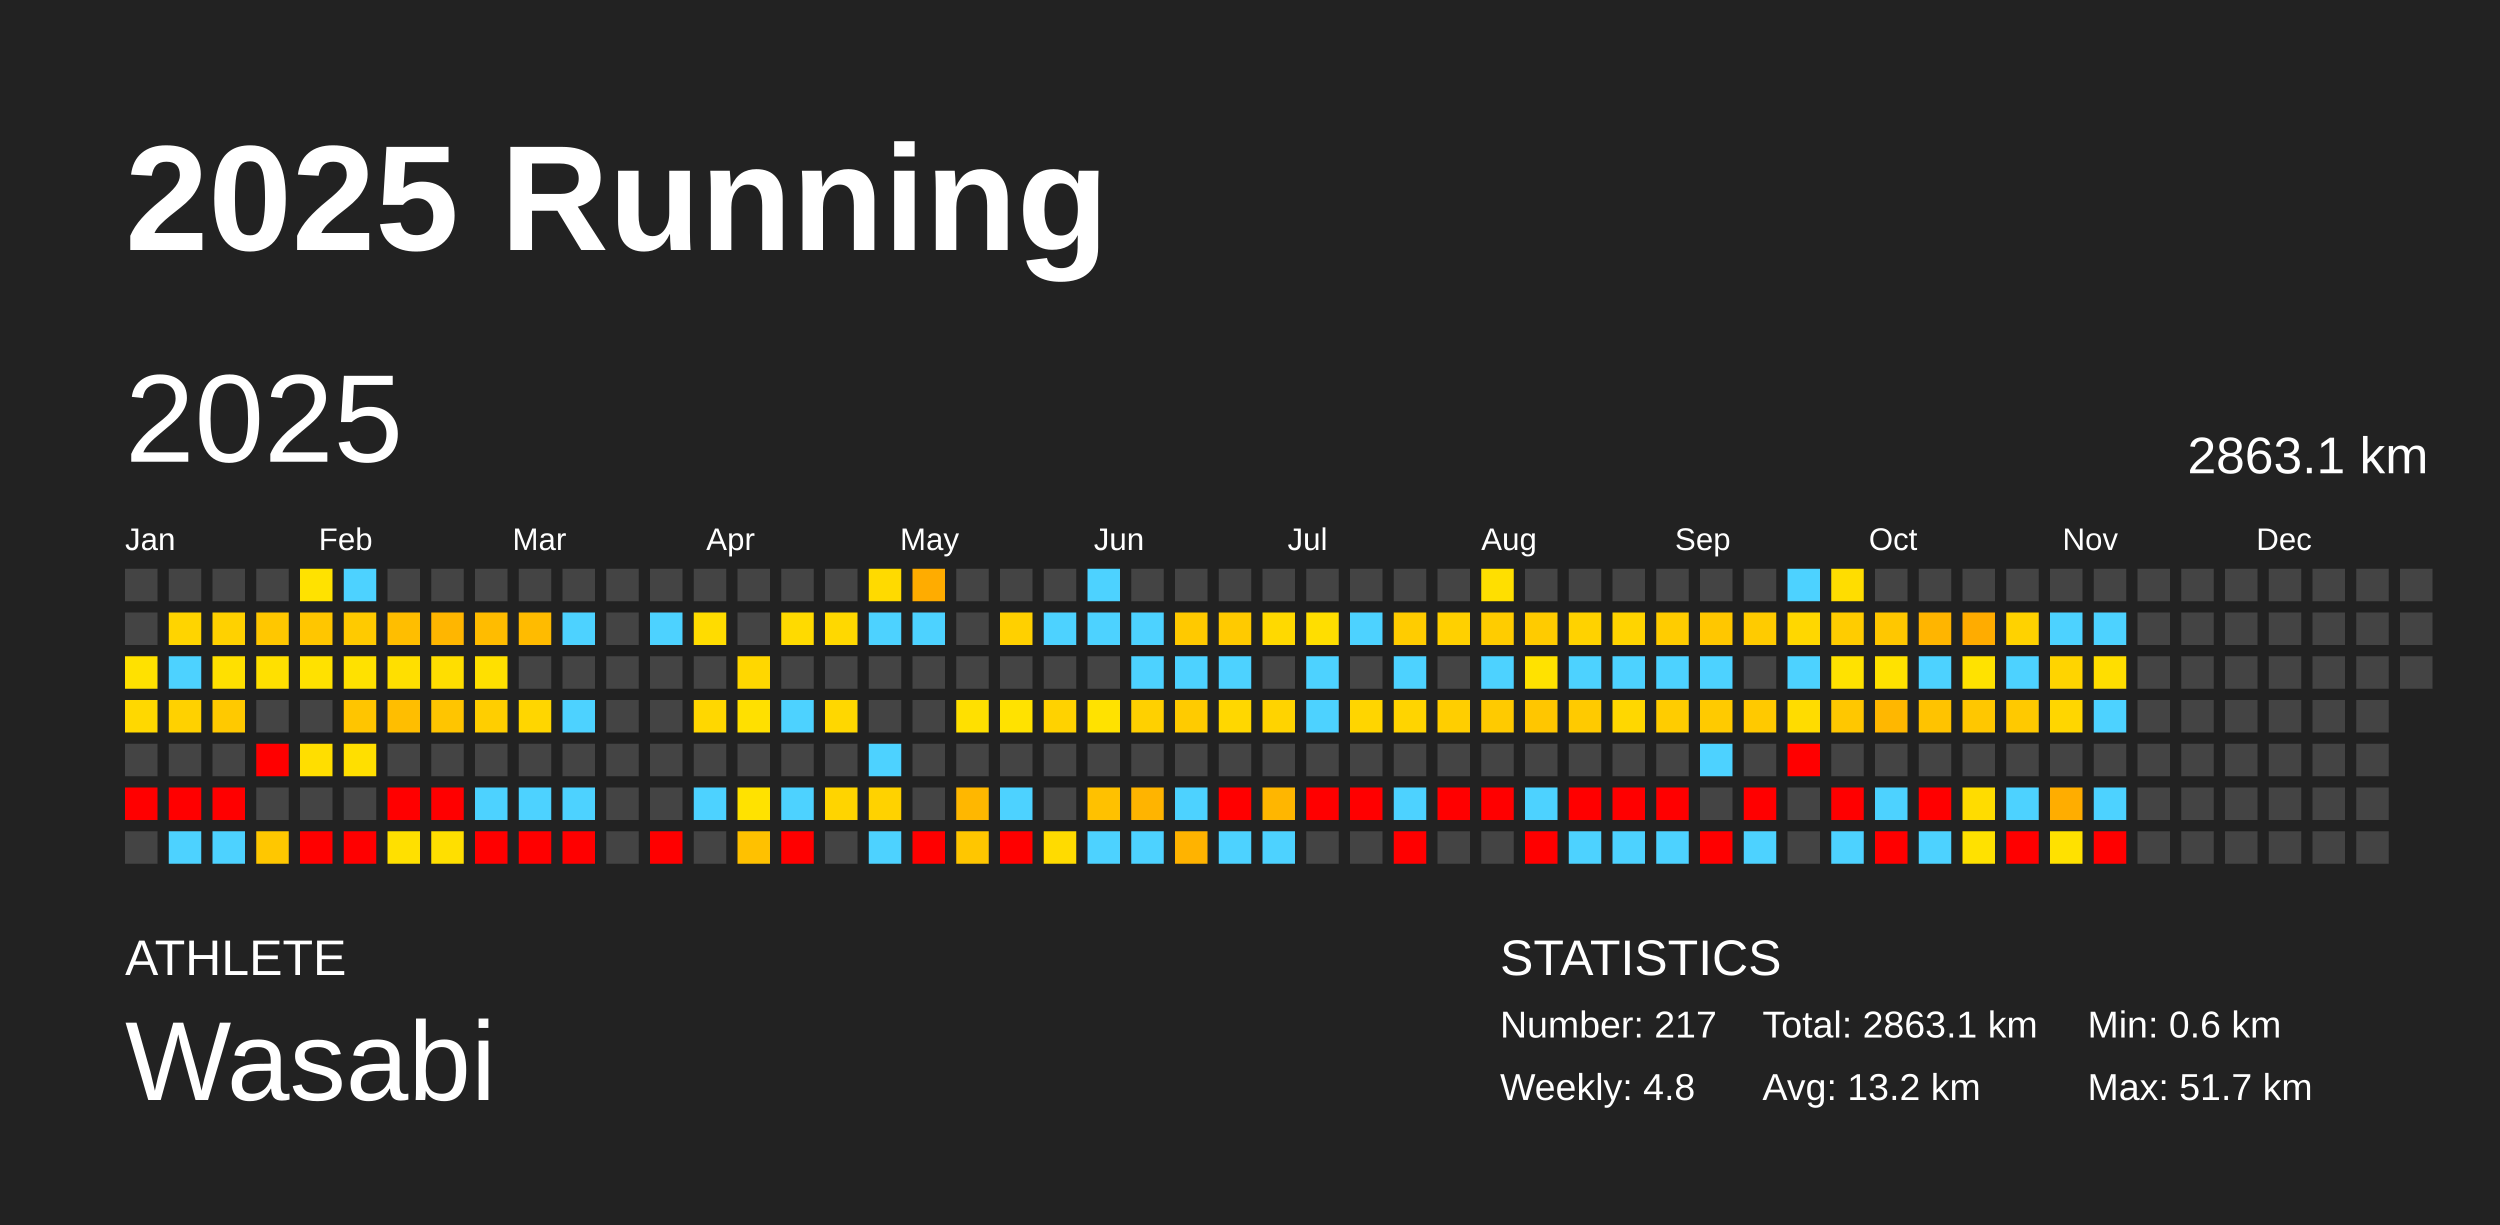
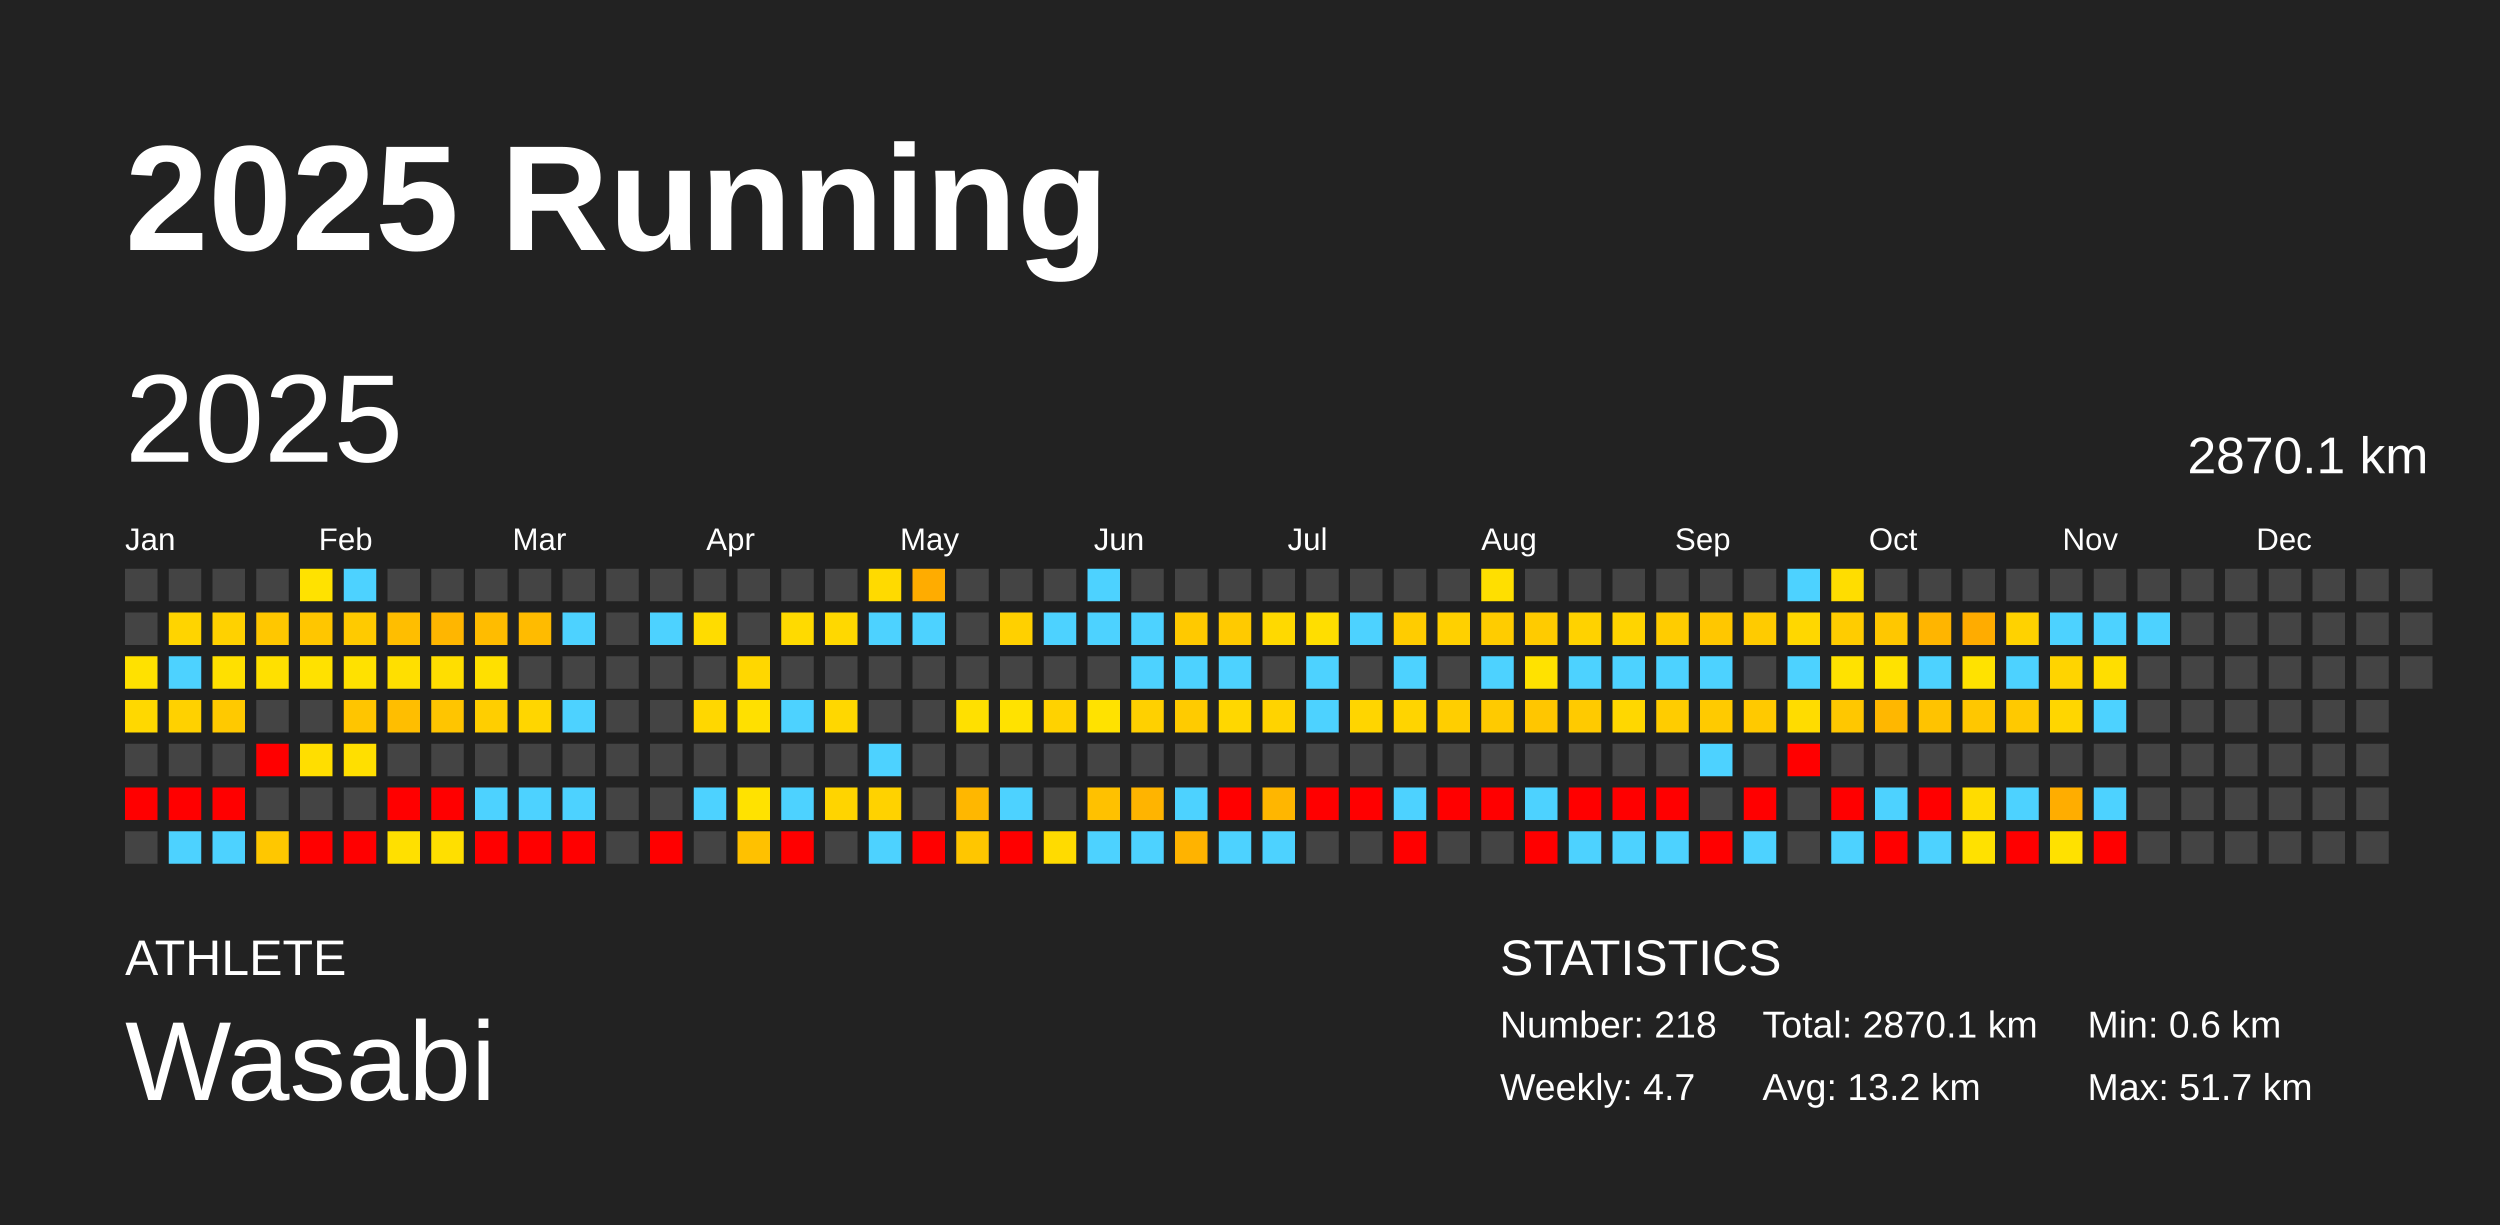
<svg xmlns="http://www.w3.org/2000/svg" baseProfile="full" height="98mm" version="1.1" viewBox="0,0,200,98" width="200mm">
  <defs />
  <rect fill="#222222" height="98" width="200" x="0" y="0" />
  <text fill="#FFFFFF" style="font-size:12px; font-family:Arial; font-weight:bold;" x="10" y="20">2025 Running</text>
  <text fill="#FFFFFF" style="font-size:4px; font-family:Arial" x="10" y="78">ATHLETE</text>
  <text fill="#FFFFFF" style="font-size:9px; font-family:Arial" x="10" y="88">Wasabi</text>
  <text fill="#FFFFFF" style="font-size:4px; font-family:Arial" x="120" y="78">STATISTICS</text>
-   <text fill="#FFFFFF" style="font-size:3px; font-family:Arial" x="120" y="83">Number: 217</text>
-   <text fill="#FFFFFF" style="font-size:3px; font-family:Arial" x="120" y="88">Weekly: 4.8</text>
-   <text fill="#FFFFFF" style="font-size:3px; font-family:Arial" x="141" y="83">Total: 2863.1 km</text>
+   <text fill="#FFFFFF" style="font-size:3px; font-family:Arial" x="120" y="83">Number: 218</text>
+   <text fill="#FFFFFF" style="font-size:3px; font-family:Arial" x="120" y="88">Weekly: 4.7</text>
+   <text fill="#FFFFFF" style="font-size:3px; font-family:Arial" x="141" y="83">Total: 2870.1 km</text>
  <text fill="#FFFFFF" style="font-size:3px; font-family:Arial" x="141" y="88">Avg: 13.2 km</text>
  <text fill="#FFFFFF" style="font-size:3px; font-family:Arial" x="167" y="83">Min: 0.6 km</text>
  <text fill="#FFFFFF" style="font-size:3px; font-family:Arial" x="167" y="88">Max: 51.7 km</text>
  <text dominant-baseline="hanging" fill="#FFFFFF" style="font-size:10.0px; font-family:Arial;" x="10" y="30">2025</text>
-   <text dominant-baseline="hanging" fill="#FFFFFF" style="font-size:4.125px; font-family:Arial;" x="175" y="35">2863.1 km</text>
+   <text dominant-baseline="hanging" fill="#FFFFFF" style="font-size:4.125px; font-family:Arial;" x="175" y="35">2870.1 km</text>
  <text fill="#FFFFFF" style="font-size:2.5px; font-family:Arial" x="10.0" y="44">Jan</text>
  <text fill="#FFFFFF" style="font-size:2.5px; font-family:Arial" x="25.5" y="44">Feb</text>
  <text fill="#FFFFFF" style="font-size:2.5px; font-family:Arial" x="41.0" y="44">Mar</text>
  <text fill="#FFFFFF" style="font-size:2.5px; font-family:Arial" x="56.5" y="44">Apr</text>
  <text fill="#FFFFFF" style="font-size:2.5px; font-family:Arial" x="72.0" y="44">May</text>
  <text fill="#FFFFFF" style="font-size:2.5px; font-family:Arial" x="87.5" y="44">Jun</text>
  <text fill="#FFFFFF" style="font-size:2.5px; font-family:Arial" x="103.0" y="44">Jul</text>
  <text fill="#FFFFFF" style="font-size:2.5px; font-family:Arial" x="118.5" y="44">Aug</text>
  <text fill="#FFFFFF" style="font-size:2.5px; font-family:Arial" x="134.0" y="44">Sep</text>
  <text fill="#FFFFFF" style="font-size:2.5px; font-family:Arial" x="149.5" y="44">Oct</text>
  <text fill="#FFFFFF" style="font-size:2.5px; font-family:Arial" x="165.0" y="44">Nov</text>
  <text fill="#FFFFFF" style="font-size:2.5px; font-family:Arial" x="180.5" y="44">Dec</text>
  <rect fill="#444444" height="2.6" width="2.6" x="10.0" y="45.5" />
  <rect fill="#444444" height="2.6" width="2.6" x="10.0" y="49.0" />
  <rect fill="#ffe100" height="2.6" width="2.6" x="10.0" y="52.5" />
  <rect fill="#ffd800" height="2.6" width="2.6" x="10.0" y="56.0" />
  <rect fill="#444444" height="2.6" width="2.6" x="10.0" y="59.5" />
  <rect fill="red" height="2.6" width="2.6" x="10.0" y="63.0" />
  <rect fill="#444444" height="2.6" width="2.6" x="10.0" y="66.5" />
  <rect fill="#444444" height="2.6" width="2.6" x="13.5" y="45.5" />
  <rect fill="#ffd400" height="2.6" width="2.6" x="13.5" y="49.0" />
  <rect fill="#4dd2ff" height="2.6" width="2.6" x="13.5" y="52.5" />
  <rect fill="#ffd100" height="2.6" width="2.6" x="13.5" y="56.0" />
  <rect fill="#444444" height="2.6" width="2.6" x="13.5" y="59.5" />
  <rect fill="red" height="2.6" width="2.6" x="13.5" y="63.0" />
  <rect fill="#4dd2ff" height="2.6" width="2.6" x="13.5" y="66.5" />
  <rect fill="#444444" height="2.6" width="2.6" x="17.0" y="45.5" />
  <rect fill="#ffd100" height="2.6" width="2.6" x="17.0" y="49.0" />
  <rect fill="#ffe000" height="2.6" width="2.6" x="17.0" y="52.5" />
  <rect fill="#ffc900" height="2.6" width="2.6" x="17.0" y="56.0" />
  <rect fill="#444444" height="2.6" width="2.6" x="17.0" y="59.5" />
  <rect fill="red" height="2.6" width="2.6" x="17.0" y="63.0" />
  <rect fill="#4dd2ff" height="2.6" width="2.6" x="17.0" y="66.5" />
  <rect fill="#444444" height="2.6" width="2.6" x="20.5" y="45.5" />
  <rect fill="#ffc700" height="2.6" width="2.6" x="20.5" y="49.0" />
  <rect fill="#ffe000" height="2.6" width="2.6" x="20.5" y="52.5" />
  <rect fill="#444444" height="2.6" width="2.6" x="20.5" y="56.0" />
  <rect fill="red" height="2.6" width="2.6" x="20.5" y="59.5" />
  <rect fill="#444444" height="2.6" width="2.6" x="20.5" y="63.0" />
  <rect fill="#ffc700" height="2.6" width="2.6" x="20.5" y="66.5" />
  <rect fill="#ffe200" height="2.6" width="2.6" x="24.0" y="45.5" />
  <rect fill="#ffc600" height="2.6" width="2.6" x="24.0" y="49.0" />
  <rect fill="#ffe100" height="2.6" width="2.6" x="24.0" y="52.5" />
  <rect fill="#444444" height="2.6" width="2.6" x="24.0" y="56.0" />
  <rect fill="#ffde00" height="2.6" width="2.6" x="24.0" y="59.5" />
  <rect fill="#444444" height="2.6" width="2.6" x="24.0" y="63.0" />
  <rect fill="red" height="2.6" width="2.6" x="24.0" y="66.5" />
  <rect fill="#4dd2ff" height="2.6" width="2.6" x="27.5" y="45.5" />
  <rect fill="#ffca00" height="2.6" width="2.6" x="27.5" y="49.0" />
  <rect fill="#ffe100" height="2.6" width="2.6" x="27.5" y="52.5" />
  <rect fill="#ffc500" height="2.6" width="2.6" x="27.5" y="56.0" />
  <rect fill="#ffdf00" height="2.6" width="2.6" x="27.5" y="59.5" />
  <rect fill="#444444" height="2.6" width="2.6" x="27.5" y="63.0" />
  <rect fill="red" height="2.6" width="2.6" x="27.5" y="66.5" />
  <rect fill="#444444" height="2.6" width="2.6" x="31.0" y="45.5" />
  <rect fill="#ffbe00" height="2.6" width="2.6" x="31.0" y="49.0" />
  <rect fill="#ffdf00" height="2.6" width="2.6" x="31.0" y="52.5" />
  <rect fill="#ffbe00" height="2.6" width="2.6" x="31.0" y="56.0" />
  <rect fill="#444444" height="2.6" width="2.6" x="31.0" y="59.5" />
  <rect fill="red" height="2.6" width="2.6" x="31.0" y="63.0" />
  <rect fill="#ffe000" height="2.6" width="2.6" x="31.0" y="66.5" />
  <rect fill="#444444" height="2.6" width="2.6" x="34.5" y="45.5" />
  <rect fill="#ffb600" height="2.6" width="2.6" x="34.5" y="49.0" />
  <rect fill="#ffde00" height="2.6" width="2.6" x="34.5" y="52.5" />
  <rect fill="#ffc500" height="2.6" width="2.6" x="34.5" y="56.0" />
  <rect fill="#444444" height="2.6" width="2.6" x="34.5" y="59.5" />
  <rect fill="red" height="2.6" width="2.6" x="34.5" y="63.0" />
  <rect fill="#ffdf00" height="2.6" width="2.6" x="34.5" y="66.5" />
  <rect fill="#444444" height="2.6" width="2.6" x="38.0" y="45.5" />
  <rect fill="#ffbc00" height="2.6" width="2.6" x="38.0" y="49.0" />
  <rect fill="#ffe000" height="2.6" width="2.6" x="38.0" y="52.5" />
  <rect fill="#ffce00" height="2.6" width="2.6" x="38.0" y="56.0" />
  <rect fill="#444444" height="2.6" width="2.6" x="38.0" y="59.5" />
  <rect fill="#4dd2ff" height="2.6" width="2.6" x="38.0" y="63.0" />
  <rect fill="red" height="2.6" width="2.6" x="38.0" y="66.5" />
  <rect fill="#444444" height="2.6" width="2.6" x="41.5" y="45.5" />
  <rect fill="#ffbb00" height="2.6" width="2.6" x="41.5" y="49.0" />
  <rect fill="#444444" height="2.6" width="2.6" x="41.5" y="52.5" />
  <rect fill="#ffd600" height="2.6" width="2.6" x="41.5" y="56.0" />
  <rect fill="#444444" height="2.6" width="2.6" x="41.5" y="59.5" />
  <rect fill="#4dd2ff" height="2.6" width="2.6" x="41.5" y="63.0" />
  <rect fill="red" height="2.6" width="2.6" x="41.5" y="66.5" />
  <rect fill="#444444" height="2.6" width="2.6" x="45.0" y="45.5" />
  <rect fill="#4dd2ff" height="2.6" width="2.6" x="45.0" y="49.0" />
  <rect fill="#444444" height="2.6" width="2.6" x="45.0" y="52.5" />
  <rect fill="#4dd2ff" height="2.6" width="2.6" x="45.0" y="56.0" />
  <rect fill="#444444" height="2.6" width="2.6" x="45.0" y="59.5" />
  <rect fill="#4dd2ff" height="2.6" width="2.6" x="45.0" y="63.0" />
  <rect fill="red" height="2.6" width="2.6" x="45.0" y="66.5" />
  <rect fill="#444444" height="2.6" width="2.6" x="48.5" y="45.5" />
  <rect fill="#444444" height="2.6" width="2.6" x="48.5" y="49.0" />
  <rect fill="#444444" height="2.6" width="2.6" x="48.5" y="52.5" />
  <rect fill="#444444" height="2.6" width="2.6" x="48.5" y="56.0" />
  <rect fill="#444444" height="2.6" width="2.6" x="48.5" y="59.5" />
  <rect fill="#444444" height="2.6" width="2.6" x="48.5" y="63.0" />
  <rect fill="#444444" height="2.6" width="2.6" x="48.5" y="66.5" />
  <rect fill="#444444" height="2.6" width="2.6" x="52.0" y="45.5" />
  <rect fill="#4dd2ff" height="2.6" width="2.6" x="52.0" y="49.0" />
  <rect fill="#444444" height="2.6" width="2.6" x="52.0" y="52.5" />
  <rect fill="#444444" height="2.6" width="2.6" x="52.0" y="56.0" />
  <rect fill="#444444" height="2.6" width="2.6" x="52.0" y="59.5" />
  <rect fill="#444444" height="2.6" width="2.6" x="52.0" y="63.0" />
  <rect fill="red" height="2.6" width="2.6" x="52.0" y="66.5" />
  <rect fill="#444444" height="2.6" width="2.6" x="55.5" y="45.5" />
  <rect fill="#ffdc00" height="2.6" width="2.6" x="55.5" y="49.0" />
  <rect fill="#444444" height="2.6" width="2.6" x="55.5" y="52.5" />
  <rect fill="#ffd700" height="2.6" width="2.6" x="55.5" y="56.0" />
  <rect fill="#444444" height="2.6" width="2.6" x="55.5" y="59.5" />
  <rect fill="#4dd2ff" height="2.6" width="2.6" x="55.5" y="63.0" />
  <rect fill="#444444" height="2.6" width="2.6" x="55.5" y="66.5" />
  <rect fill="#444444" height="2.6" width="2.6" x="59.0" y="45.5" />
  <rect fill="#444444" height="2.6" width="2.6" x="59.0" y="49.0" />
  <rect fill="#ffd700" height="2.6" width="2.6" x="59.0" y="52.5" />
  <rect fill="#ffe000" height="2.6" width="2.6" x="59.0" y="56.0" />
  <rect fill="#444444" height="2.6" width="2.6" x="59.0" y="59.5" />
  <rect fill="#ffe200" height="2.6" width="2.6" x="59.0" y="63.0" />
  <rect fill="#ffc100" height="2.6" width="2.6" x="59.0" y="66.5" />
  <rect fill="#444444" height="2.6" width="2.6" x="62.5" y="45.5" />
  <rect fill="#ffda00" height="2.6" width="2.6" x="62.5" y="49.0" />
  <rect fill="#444444" height="2.6" width="2.6" x="62.5" y="52.5" />
  <rect fill="#4dd2ff" height="2.6" width="2.6" x="62.5" y="56.0" />
  <rect fill="#444444" height="2.6" width="2.6" x="62.5" y="59.5" />
  <rect fill="#4dd2ff" height="2.6" width="2.6" x="62.5" y="63.0" />
  <rect fill="red" height="2.6" width="2.6" x="62.5" y="66.5" />
  <rect fill="#444444" height="2.6" width="2.6" x="66.0" y="45.5" />
  <rect fill="#ffd800" height="2.6" width="2.6" x="66.0" y="49.0" />
  <rect fill="#444444" height="2.6" width="2.6" x="66.0" y="52.5" />
  <rect fill="#ffd700" height="2.6" width="2.6" x="66.0" y="56.0" />
  <rect fill="#444444" height="2.6" width="2.6" x="66.0" y="59.5" />
  <rect fill="#ffd400" height="2.6" width="2.6" x="66.0" y="63.0" />
  <rect fill="#444444" height="2.6" width="2.6" x="66.0" y="66.5" />
  <rect fill="#ffda00" height="2.6" width="2.6" x="69.5" y="45.5" />
  <rect fill="#4dd2ff" height="2.6" width="2.6" x="69.5" y="49.0" />
  <rect fill="#444444" height="2.6" width="2.6" x="69.5" y="52.5" />
  <rect fill="#444444" height="2.6" width="2.6" x="69.5" y="56.0" />
  <rect fill="#4dd2ff" height="2.6" width="2.6" x="69.5" y="59.5" />
  <rect fill="#ffd200" height="2.6" width="2.6" x="69.5" y="63.0" />
  <rect fill="#4dd2ff" height="2.6" width="2.6" x="69.5" y="66.5" />
  <rect fill="#ffac00" height="2.6" width="2.6" x="73.0" y="45.5" />
  <rect fill="#4dd2ff" height="2.6" width="2.6" x="73.0" y="49.0" />
  <rect fill="#444444" height="2.6" width="2.6" x="73.0" y="52.5" />
  <rect fill="#444444" height="2.6" width="2.6" x="73.0" y="56.0" />
  <rect fill="#444444" height="2.6" width="2.6" x="73.0" y="59.5" />
  <rect fill="#444444" height="2.6" width="2.6" x="73.0" y="63.0" />
  <rect fill="red" height="2.6" width="2.6" x="73.0" y="66.5" />
  <rect fill="#444444" height="2.6" width="2.6" x="76.5" y="45.5" />
  <rect fill="#444444" height="2.6" width="2.6" x="76.5" y="49.0" />
  <rect fill="#444444" height="2.6" width="2.6" x="76.5" y="52.5" />
  <rect fill="#ffe000" height="2.6" width="2.6" x="76.5" y="56.0" />
  <rect fill="#444444" height="2.6" width="2.6" x="76.5" y="59.5" />
  <rect fill="#ffb700" height="2.6" width="2.6" x="76.5" y="63.0" />
  <rect fill="#ffc600" height="2.6" width="2.6" x="76.5" y="66.5" />
  <rect fill="#444444" height="2.6" width="2.6" x="80.0" y="45.5" />
  <rect fill="#ffd000" height="2.6" width="2.6" x="80.0" y="49.0" />
  <rect fill="#444444" height="2.6" width="2.6" x="80.0" y="52.5" />
  <rect fill="#ffe200" height="2.6" width="2.6" x="80.0" y="56.0" />
  <rect fill="#444444" height="2.6" width="2.6" x="80.0" y="59.5" />
  <rect fill="#4dd2ff" height="2.6" width="2.6" x="80.0" y="63.0" />
  <rect fill="red" height="2.6" width="2.6" x="80.0" y="66.5" />
  <rect fill="#444444" height="2.6" width="2.6" x="83.5" y="45.5" />
  <rect fill="#4dd2ff" height="2.6" width="2.6" x="83.5" y="49.0" />
  <rect fill="#444444" height="2.6" width="2.6" x="83.5" y="52.5" />
  <rect fill="#ffd200" height="2.6" width="2.6" x="83.5" y="56.0" />
  <rect fill="#444444" height="2.6" width="2.6" x="83.5" y="59.5" />
  <rect fill="#444444" height="2.6" width="2.6" x="83.5" y="63.0" />
  <rect fill="#ffdb00" height="2.6" width="2.6" x="83.5" y="66.5" />
  <rect fill="#4dd2ff" height="2.6" width="2.6" x="87.0" y="45.5" />
  <rect fill="#4dd2ff" height="2.6" width="2.6" x="87.0" y="49.0" />
  <rect fill="#444444" height="2.6" width="2.6" x="87.0" y="52.5" />
  <rect fill="#ffe200" height="2.6" width="2.6" x="87.0" y="56.0" />
  <rect fill="#444444" height="2.6" width="2.6" x="87.0" y="59.5" />
  <rect fill="#ffc100" height="2.6" width="2.6" x="87.0" y="63.0" />
  <rect fill="#4dd2ff" height="2.6" width="2.6" x="87.0" y="66.5" />
  <rect fill="#444444" height="2.6" width="2.6" x="90.5" y="45.5" />
  <rect fill="#4dd2ff" height="2.6" width="2.6" x="90.5" y="49.0" />
  <rect fill="#4dd2ff" height="2.6" width="2.6" x="90.5" y="52.5" />
  <rect fill="#ffd000" height="2.6" width="2.6" x="90.5" y="56.0" />
  <rect fill="#444444" height="2.6" width="2.6" x="90.5" y="59.5" />
  <rect fill="#ffb400" height="2.6" width="2.6" x="90.5" y="63.0" />
  <rect fill="#4dd2ff" height="2.6" width="2.6" x="90.5" y="66.5" />
  <rect fill="#444444" height="2.6" width="2.6" x="94.0" y="45.5" />
  <rect fill="#ffc900" height="2.6" width="2.6" x="94.0" y="49.0" />
  <rect fill="#4dd2ff" height="2.6" width="2.6" x="94.0" y="52.5" />
  <rect fill="#ffcb00" height="2.6" width="2.6" x="94.0" y="56.0" />
  <rect fill="#444444" height="2.6" width="2.6" x="94.0" y="59.5" />
  <rect fill="#4dd2ff" height="2.6" width="2.6" x="94.0" y="63.0" />
  <rect fill="#ffb300" height="2.6" width="2.6" x="94.0" y="66.5" />
  <rect fill="#444444" height="2.6" width="2.6" x="97.5" y="45.5" />
  <rect fill="#ffca00" height="2.6" width="2.6" x="97.5" y="49.0" />
  <rect fill="#4dd2ff" height="2.6" width="2.6" x="97.5" y="52.5" />
  <rect fill="#ffd700" height="2.6" width="2.6" x="97.5" y="56.0" />
  <rect fill="#444444" height="2.6" width="2.6" x="97.5" y="59.5" />
  <rect fill="red" height="2.6" width="2.6" x="97.5" y="63.0" />
  <rect fill="#4dd2ff" height="2.6" width="2.6" x="97.5" y="66.5" />
  <rect fill="#444444" height="2.6" width="2.6" x="101.0" y="45.5" />
  <rect fill="#ffd900" height="2.6" width="2.6" x="101.0" y="49.0" />
  <rect fill="#444444" height="2.6" width="2.6" x="101.0" y="52.5" />
  <rect fill="#ffd300" height="2.6" width="2.6" x="101.0" y="56.0" />
  <rect fill="#444444" height="2.6" width="2.6" x="101.0" y="59.5" />
  <rect fill="#ffb600" height="2.6" width="2.6" x="101.0" y="63.0" />
  <rect fill="#4dd2ff" height="2.6" width="2.6" x="101.0" y="66.5" />
  <rect fill="#444444" height="2.6" width="2.6" x="104.5" y="45.5" />
  <rect fill="#ffde00" height="2.6" width="2.6" x="104.5" y="49.0" />
  <rect fill="#4dd2ff" height="2.6" width="2.6" x="104.5" y="52.5" />
  <rect fill="#4dd2ff" height="2.6" width="2.6" x="104.5" y="56.0" />
  <rect fill="#444444" height="2.6" width="2.6" x="104.5" y="59.5" />
  <rect fill="red" height="2.6" width="2.6" x="104.5" y="63.0" />
  <rect fill="#444444" height="2.6" width="2.6" x="104.5" y="66.5" />
  <rect fill="#444444" height="2.6" width="2.6" x="108.0" y="45.5" />
  <rect fill="#4dd2ff" height="2.6" width="2.6" x="108.0" y="49.0" />
  <rect fill="#444444" height="2.6" width="2.6" x="108.0" y="52.5" />
  <rect fill="#ffd500" height="2.6" width="2.6" x="108.0" y="56.0" />
  <rect fill="#444444" height="2.6" width="2.6" x="108.0" y="59.5" />
  <rect fill="red" height="2.6" width="2.6" x="108.0" y="63.0" />
  <rect fill="#444444" height="2.6" width="2.6" x="108.0" y="66.5" />
  <rect fill="#444444" height="2.6" width="2.6" x="111.5" y="45.5" />
  <rect fill="#ffcc00" height="2.6" width="2.6" x="111.5" y="49.0" />
  <rect fill="#4dd2ff" height="2.6" width="2.6" x="111.5" y="52.5" />
  <rect fill="#ffd400" height="2.6" width="2.6" x="111.5" y="56.0" />
  <rect fill="#444444" height="2.6" width="2.6" x="111.5" y="59.5" />
  <rect fill="#4dd2ff" height="2.6" width="2.6" x="111.5" y="63.0" />
  <rect fill="red" height="2.6" width="2.6" x="111.5" y="66.5" />
  <rect fill="#444444" height="2.6" width="2.6" x="115.0" y="45.5" />
  <rect fill="#ffd000" height="2.6" width="2.6" x="115.0" y="49.0" />
  <rect fill="#444444" height="2.6" width="2.6" x="115.0" y="52.5" />
  <rect fill="#ffce00" height="2.6" width="2.6" x="115.0" y="56.0" />
  <rect fill="#444444" height="2.6" width="2.6" x="115.0" y="59.5" />
  <rect fill="red" height="2.6" width="2.6" x="115.0" y="63.0" />
  <rect fill="#444444" height="2.6" width="2.6" x="115.0" y="66.5" />
  <rect fill="#ffdf00" height="2.6" width="2.6" x="118.5" y="45.5" />
  <rect fill="#ffcc00" height="2.6" width="2.6" x="118.5" y="49.0" />
  <rect fill="#4dd2ff" height="2.6" width="2.6" x="118.5" y="52.5" />
  <rect fill="#ffca00" height="2.6" width="2.6" x="118.5" y="56.0" />
  <rect fill="#444444" height="2.6" width="2.6" x="118.5" y="59.5" />
  <rect fill="red" height="2.6" width="2.6" x="118.5" y="63.0" />
  <rect fill="#444444" height="2.6" width="2.6" x="118.5" y="66.5" />
  <rect fill="#444444" height="2.6" width="2.6" x="122.0" y="45.5" />
  <rect fill="#ffcb00" height="2.6" width="2.6" x="122.0" y="49.0" />
  <rect fill="#ffe200" height="2.6" width="2.6" x="122.0" y="52.5" />
  <rect fill="#ffc600" height="2.6" width="2.6" x="122.0" y="56.0" />
  <rect fill="#444444" height="2.6" width="2.6" x="122.0" y="59.5" />
  <rect fill="#4dd2ff" height="2.6" width="2.6" x="122.0" y="63.0" />
  <rect fill="red" height="2.6" width="2.6" x="122.0" y="66.5" />
  <rect fill="#444444" height="2.6" width="2.6" x="125.5" y="45.5" />
  <rect fill="#ffd200" height="2.6" width="2.6" x="125.5" y="49.0" />
  <rect fill="#4dd2ff" height="2.6" width="2.6" x="125.5" y="52.5" />
  <rect fill="#ffca00" height="2.6" width="2.6" x="125.5" y="56.0" />
  <rect fill="#444444" height="2.6" width="2.6" x="125.5" y="59.5" />
  <rect fill="red" height="2.6" width="2.6" x="125.5" y="63.0" />
  <rect fill="#4dd2ff" height="2.6" width="2.6" x="125.5" y="66.5" />
  <rect fill="#444444" height="2.6" width="2.6" x="129.0" y="45.5" />
  <rect fill="#ffd400" height="2.6" width="2.6" x="129.0" y="49.0" />
  <rect fill="#4dd2ff" height="2.6" width="2.6" x="129.0" y="52.5" />
  <rect fill="#ffd700" height="2.6" width="2.6" x="129.0" y="56.0" />
  <rect fill="#444444" height="2.6" width="2.6" x="129.0" y="59.5" />
  <rect fill="red" height="2.6" width="2.6" x="129.0" y="63.0" />
  <rect fill="#4dd2ff" height="2.6" width="2.6" x="129.0" y="66.5" />
  <rect fill="#444444" height="2.6" width="2.6" x="132.5" y="45.5" />
  <rect fill="#ffcc00" height="2.6" width="2.6" x="132.5" y="49.0" />
  <rect fill="#4dd2ff" height="2.6" width="2.6" x="132.5" y="52.5" />
  <rect fill="#ffcc00" height="2.6" width="2.6" x="132.5" y="56.0" />
  <rect fill="#444444" height="2.6" width="2.6" x="132.5" y="59.5" />
  <rect fill="red" height="2.6" width="2.6" x="132.5" y="63.0" />
  <rect fill="#4dd2ff" height="2.6" width="2.6" x="132.5" y="66.5" />
  <rect fill="#444444" height="2.6" width="2.6" x="136.0" y="45.5" />
  <rect fill="#ffc700" height="2.6" width="2.6" x="136.0" y="49.0" />
  <rect fill="#4dd2ff" height="2.6" width="2.6" x="136.0" y="52.5" />
  <rect fill="#ffca00" height="2.6" width="2.6" x="136.0" y="56.0" />
  <rect fill="#4dd2ff" height="2.6" width="2.6" x="136.0" y="59.5" />
  <rect fill="#444444" height="2.6" width="2.6" x="136.0" y="63.0" />
  <rect fill="red" height="2.6" width="2.6" x="136.0" y="66.5" />
  <rect fill="#444444" height="2.6" width="2.6" x="139.5" y="45.5" />
  <rect fill="#ffcb00" height="2.6" width="2.6" x="139.5" y="49.0" />
  <rect fill="#444444" height="2.6" width="2.6" x="139.5" y="52.5" />
  <rect fill="#ffc900" height="2.6" width="2.6" x="139.5" y="56.0" />
  <rect fill="#444444" height="2.6" width="2.6" x="139.5" y="59.5" />
  <rect fill="red" height="2.6" width="2.6" x="139.5" y="63.0" />
  <rect fill="#4dd2ff" height="2.6" width="2.6" x="139.5" y="66.5" />
  <rect fill="#4dd2ff" height="2.6" width="2.6" x="143.0" y="45.5" />
  <rect fill="#ffd700" height="2.6" width="2.6" x="143.0" y="49.0" />
  <rect fill="#4dd2ff" height="2.6" width="2.6" x="143.0" y="52.5" />
  <rect fill="#ffdc00" height="2.6" width="2.6" x="143.0" y="56.0" />
  <rect fill="red" height="2.6" width="2.6" x="143.0" y="59.5" />
  <rect fill="#444444" height="2.6" width="2.6" x="143.0" y="63.0" />
  <rect fill="#444444" height="2.6" width="2.6" x="143.0" y="66.5" />
  <rect fill="#ffdd00" height="2.6" width="2.6" x="146.5" y="45.5" />
  <rect fill="#ffcc00" height="2.6" width="2.6" x="146.5" y="49.0" />
  <rect fill="#ffe200" height="2.6" width="2.6" x="146.5" y="52.5" />
  <rect fill="#ffc700" height="2.6" width="2.6" x="146.5" y="56.0" />
  <rect fill="#444444" height="2.6" width="2.6" x="146.5" y="59.5" />
  <rect fill="red" height="2.6" width="2.6" x="146.5" y="63.0" />
  <rect fill="#4dd2ff" height="2.6" width="2.6" x="146.5" y="66.5" />
  <rect fill="#444444" height="2.6" width="2.6" x="150.0" y="45.5" />
  <rect fill="#ffc700" height="2.6" width="2.6" x="150.0" y="49.0" />
  <rect fill="#ffe200" height="2.6" width="2.6" x="150.0" y="52.5" />
  <rect fill="#ffb700" height="2.6" width="2.6" x="150.0" y="56.0" />
  <rect fill="#444444" height="2.6" width="2.6" x="150.0" y="59.5" />
  <rect fill="#4dd2ff" height="2.6" width="2.6" x="150.0" y="63.0" />
  <rect fill="red" height="2.6" width="2.6" x="150.0" y="66.5" />
  <rect fill="#444444" height="2.6" width="2.6" x="153.5" y="45.5" />
  <rect fill="#ffb500" height="2.6" width="2.6" x="153.5" y="49.0" />
  <rect fill="#4dd2ff" height="2.6" width="2.6" x="153.5" y="52.5" />
  <rect fill="#ffc300" height="2.6" width="2.6" x="153.5" y="56.0" />
  <rect fill="#444444" height="2.6" width="2.6" x="153.5" y="59.5" />
  <rect fill="red" height="2.6" width="2.6" x="153.5" y="63.0" />
  <rect fill="#4dd2ff" height="2.6" width="2.6" x="153.5" y="66.5" />
  <rect fill="#444444" height="2.6" width="2.6" x="157.0" y="45.5" />
  <rect fill="#ffac00" height="2.6" width="2.6" x="157.0" y="49.0" />
  <rect fill="#ffe200" height="2.6" width="2.6" x="157.0" y="52.5" />
  <rect fill="#ffc700" height="2.6" width="2.6" x="157.0" y="56.0" />
  <rect fill="#444444" height="2.6" width="2.6" x="157.0" y="59.5" />
  <rect fill="#ffdc00" height="2.6" width="2.6" x="157.0" y="63.0" />
  <rect fill="#ffe100" height="2.6" width="2.6" x="157.0" y="66.5" />
  <rect fill="#444444" height="2.6" width="2.6" x="160.5" y="45.5" />
  <rect fill="#ffd200" height="2.6" width="2.6" x="160.5" y="49.0" />
  <rect fill="#4dd2ff" height="2.6" width="2.6" x="160.5" y="52.5" />
  <rect fill="#ffc900" height="2.6" width="2.6" x="160.5" y="56.0" />
  <rect fill="#444444" height="2.6" width="2.6" x="160.5" y="59.5" />
  <rect fill="#4dd2ff" height="2.6" width="2.6" x="160.5" y="63.0" />
  <rect fill="red" height="2.6" width="2.6" x="160.5" y="66.5" />
  <rect fill="#444444" height="2.6" width="2.6" x="164.0" y="45.5" />
  <rect fill="#4dd2ff" height="2.6" width="2.6" x="164.0" y="49.0" />
  <rect fill="#ffd400" height="2.6" width="2.6" x="164.0" y="52.5" />
  <rect fill="#ffd600" height="2.6" width="2.6" x="164.0" y="56.0" />
  <rect fill="#444444" height="2.6" width="2.6" x="164.0" y="59.5" />
  <rect fill="#ffad00" height="2.6" width="2.6" x="164.0" y="63.0" />
  <rect fill="#ffe100" height="2.6" width="2.6" x="164.0" y="66.5" />
  <rect fill="#444444" height="2.6" width="2.6" x="167.5" y="45.5" />
  <rect fill="#4dd2ff" height="2.6" width="2.6" x="167.5" y="49.0" />
  <rect fill="#ffde00" height="2.6" width="2.6" x="167.5" y="52.5" />
  <rect fill="#4dd2ff" height="2.6" width="2.6" x="167.5" y="56.0" />
  <rect fill="#444444" height="2.6" width="2.6" x="167.5" y="59.5" />
  <rect fill="#4dd2ff" height="2.6" width="2.6" x="167.5" y="63.0" />
  <rect fill="red" height="2.6" width="2.6" x="167.5" y="66.5" />
  <rect fill="#444444" height="2.6" width="2.6" x="171.0" y="45.5" />
-   <rect fill="#444444" height="2.6" width="2.6" x="171.0" y="49.0" />
+   <rect fill="#4dd2ff" height="2.6" width="2.6" x="171.0" y="49.0" />
  <rect fill="#444444" height="2.6" width="2.6" x="171.0" y="52.5" />
  <rect fill="#444444" height="2.6" width="2.6" x="171.0" y="56.0" />
  <rect fill="#444444" height="2.6" width="2.6" x="171.0" y="59.5" />
  <rect fill="#444444" height="2.6" width="2.6" x="171.0" y="63.0" />
  <rect fill="#444444" height="2.6" width="2.6" x="171.0" y="66.5" />
  <rect fill="#444444" height="2.6" width="2.6" x="174.5" y="45.5" />
  <rect fill="#444444" height="2.6" width="2.6" x="174.5" y="49.0" />
  <rect fill="#444444" height="2.6" width="2.6" x="174.5" y="52.5" />
  <rect fill="#444444" height="2.6" width="2.6" x="174.5" y="56.0" />
  <rect fill="#444444" height="2.6" width="2.6" x="174.5" y="59.5" />
  <rect fill="#444444" height="2.6" width="2.6" x="174.5" y="63.0" />
  <rect fill="#444444" height="2.6" width="2.6" x="174.5" y="66.5" />
  <rect fill="#444444" height="2.6" width="2.6" x="178.0" y="45.5" />
  <rect fill="#444444" height="2.6" width="2.6" x="178.0" y="49.0" />
  <rect fill="#444444" height="2.6" width="2.6" x="178.0" y="52.5" />
  <rect fill="#444444" height="2.6" width="2.6" x="178.0" y="56.0" />
  <rect fill="#444444" height="2.6" width="2.6" x="178.0" y="59.5" />
  <rect fill="#444444" height="2.6" width="2.6" x="178.0" y="63.0" />
  <rect fill="#444444" height="2.6" width="2.6" x="178.0" y="66.5" />
  <rect fill="#444444" height="2.6" width="2.6" x="181.5" y="45.5" />
  <rect fill="#444444" height="2.6" width="2.6" x="181.5" y="49.0" />
  <rect fill="#444444" height="2.6" width="2.6" x="181.5" y="52.5" />
  <rect fill="#444444" height="2.6" width="2.6" x="181.5" y="56.0" />
  <rect fill="#444444" height="2.6" width="2.6" x="181.5" y="59.5" />
  <rect fill="#444444" height="2.6" width="2.6" x="181.5" y="63.0" />
  <rect fill="#444444" height="2.6" width="2.6" x="181.5" y="66.5" />
  <rect fill="#444444" height="2.6" width="2.6" x="185.0" y="45.5" />
  <rect fill="#444444" height="2.6" width="2.6" x="185.0" y="49.0" />
  <rect fill="#444444" height="2.6" width="2.6" x="185.0" y="52.5" />
  <rect fill="#444444" height="2.6" width="2.6" x="185.0" y="56.0" />
  <rect fill="#444444" height="2.6" width="2.6" x="185.0" y="59.5" />
  <rect fill="#444444" height="2.6" width="2.6" x="185.0" y="63.0" />
  <rect fill="#444444" height="2.6" width="2.6" x="185.0" y="66.5" />
  <rect fill="#444444" height="2.6" width="2.6" x="188.5" y="45.5" />
  <rect fill="#444444" height="2.6" width="2.6" x="188.5" y="49.0" />
  <rect fill="#444444" height="2.6" width="2.6" x="188.5" y="52.5" />
  <rect fill="#444444" height="2.6" width="2.6" x="188.5" y="56.0" />
  <rect fill="#444444" height="2.6" width="2.6" x="188.5" y="59.5" />
  <rect fill="#444444" height="2.6" width="2.6" x="188.5" y="63.0" />
  <rect fill="#444444" height="2.6" width="2.6" x="188.5" y="66.5" />
  <rect fill="#444444" height="2.6" width="2.6" x="192.0" y="45.5" />
  <rect fill="#444444" height="2.6" width="2.6" x="192.0" y="49.0" />
  <rect fill="#444444" height="2.6" width="2.6" x="192.0" y="52.5" />
</svg>
